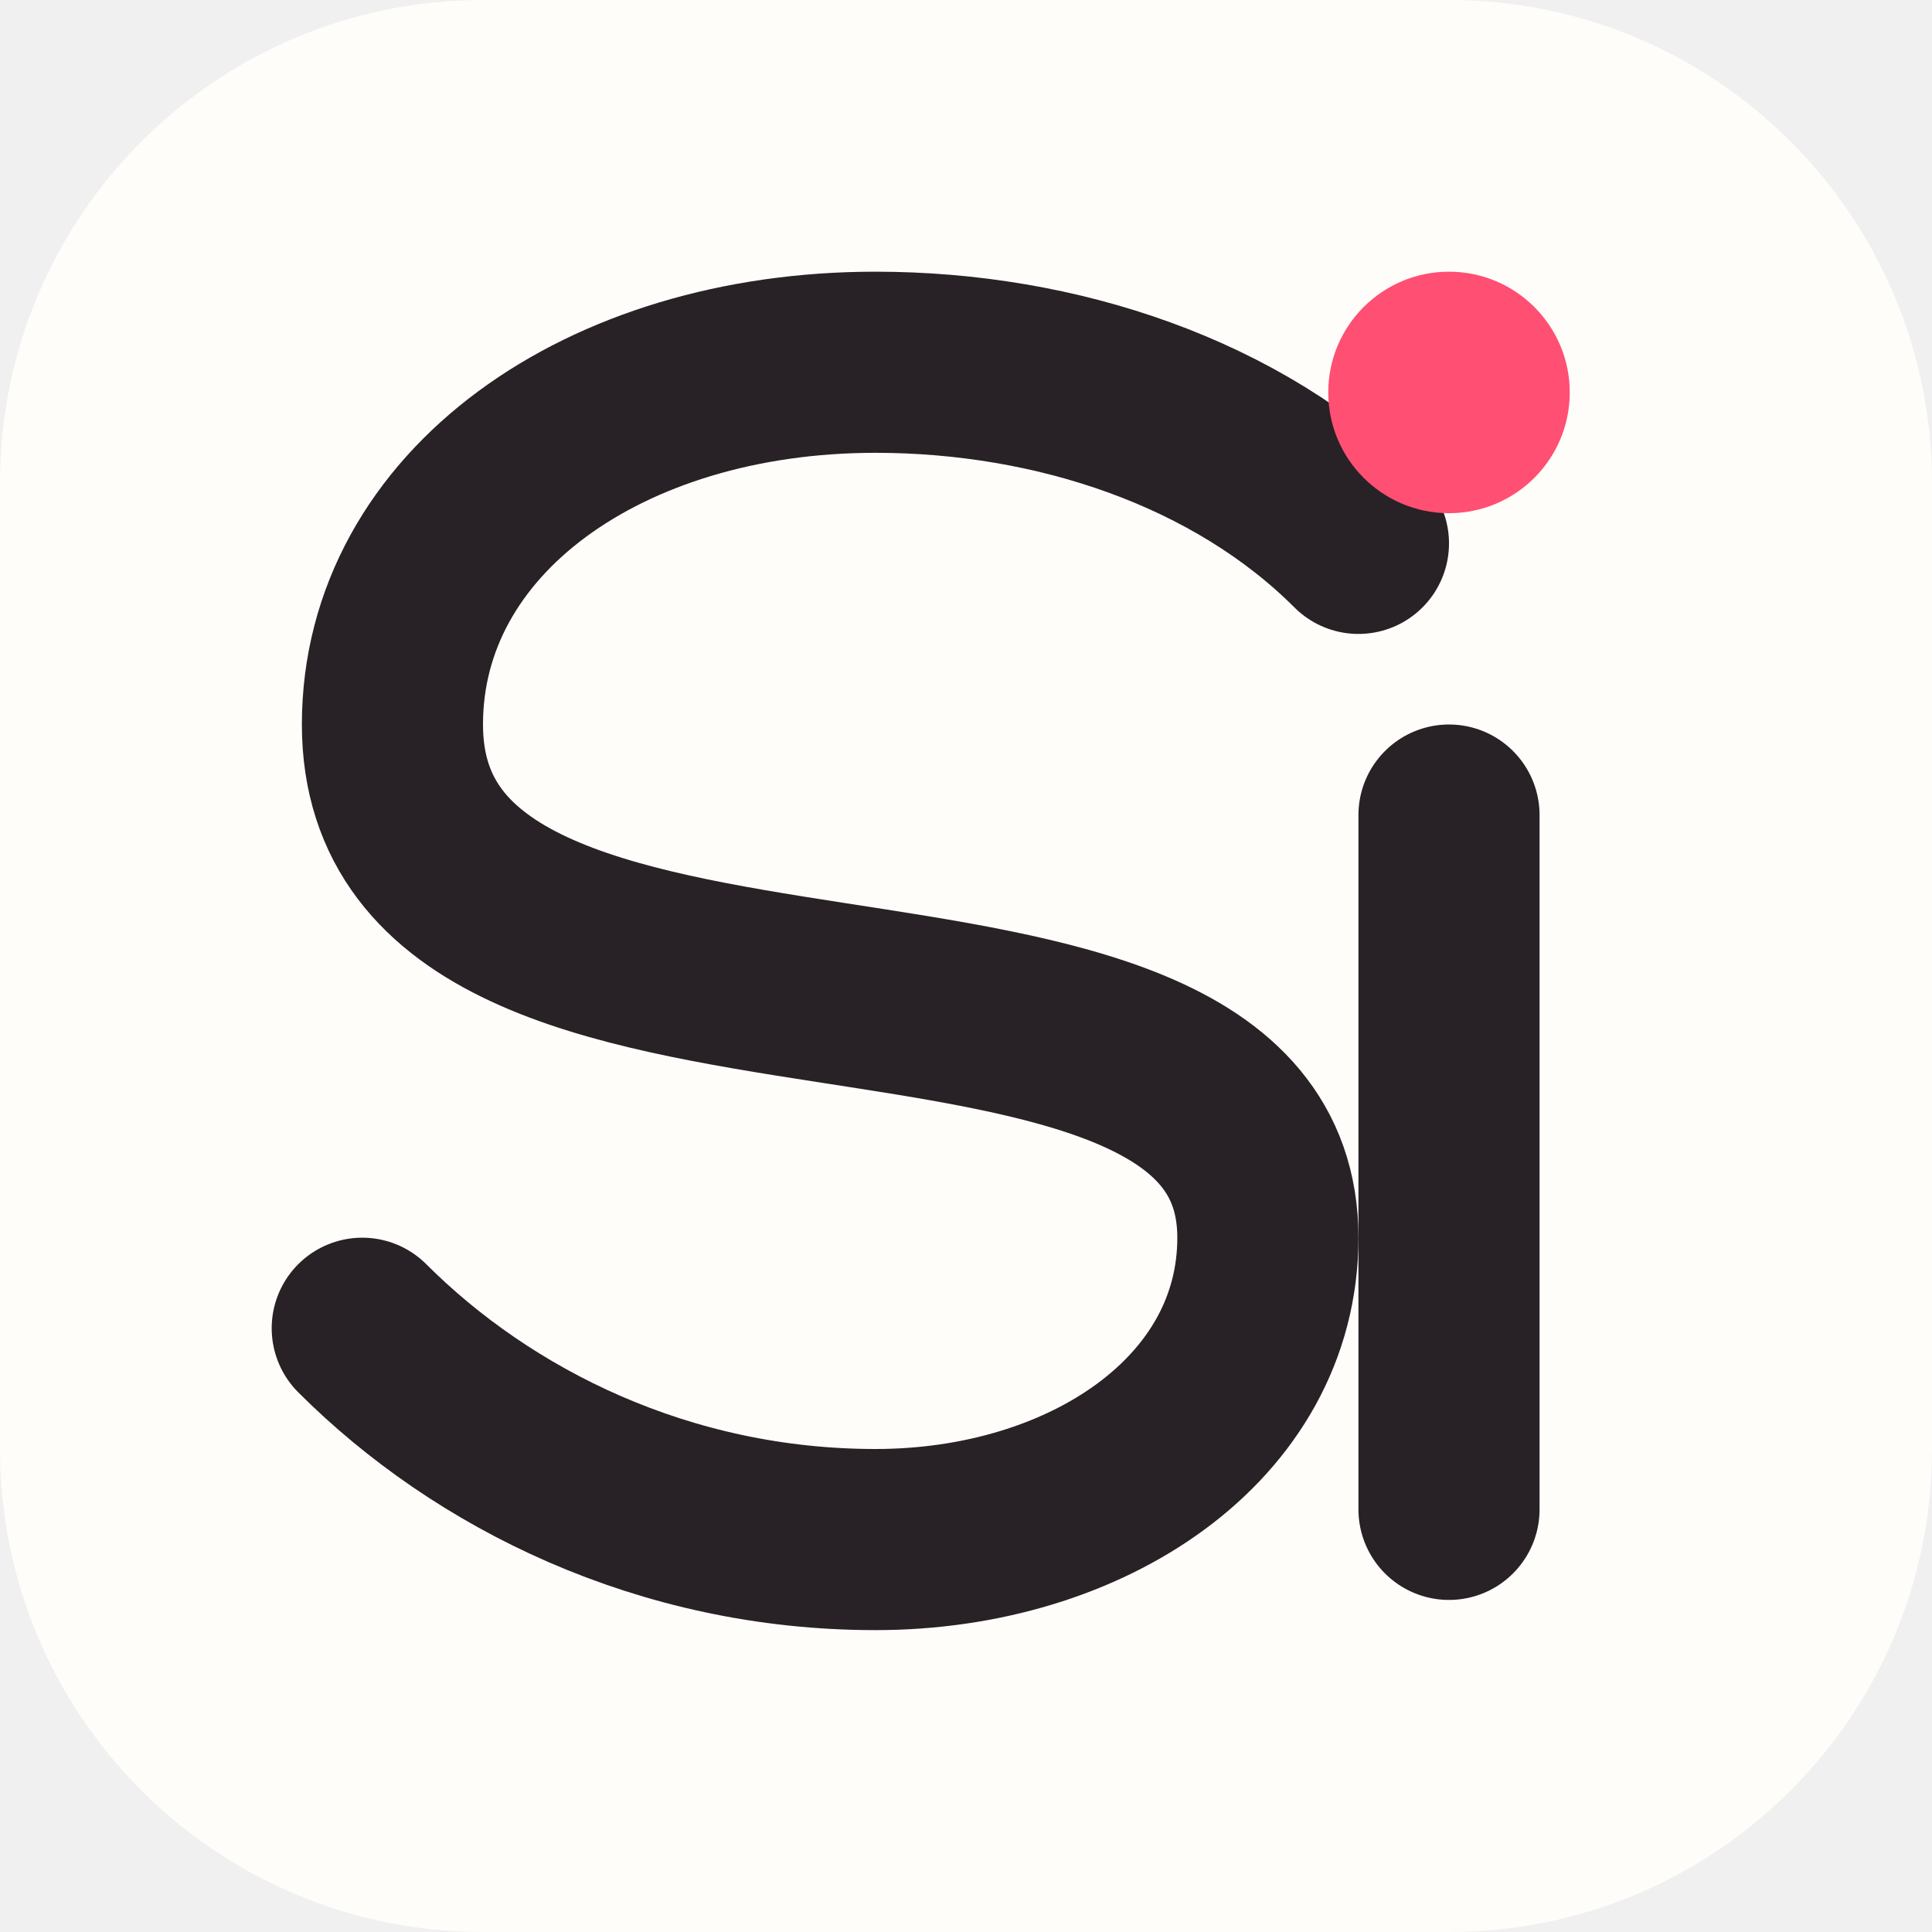
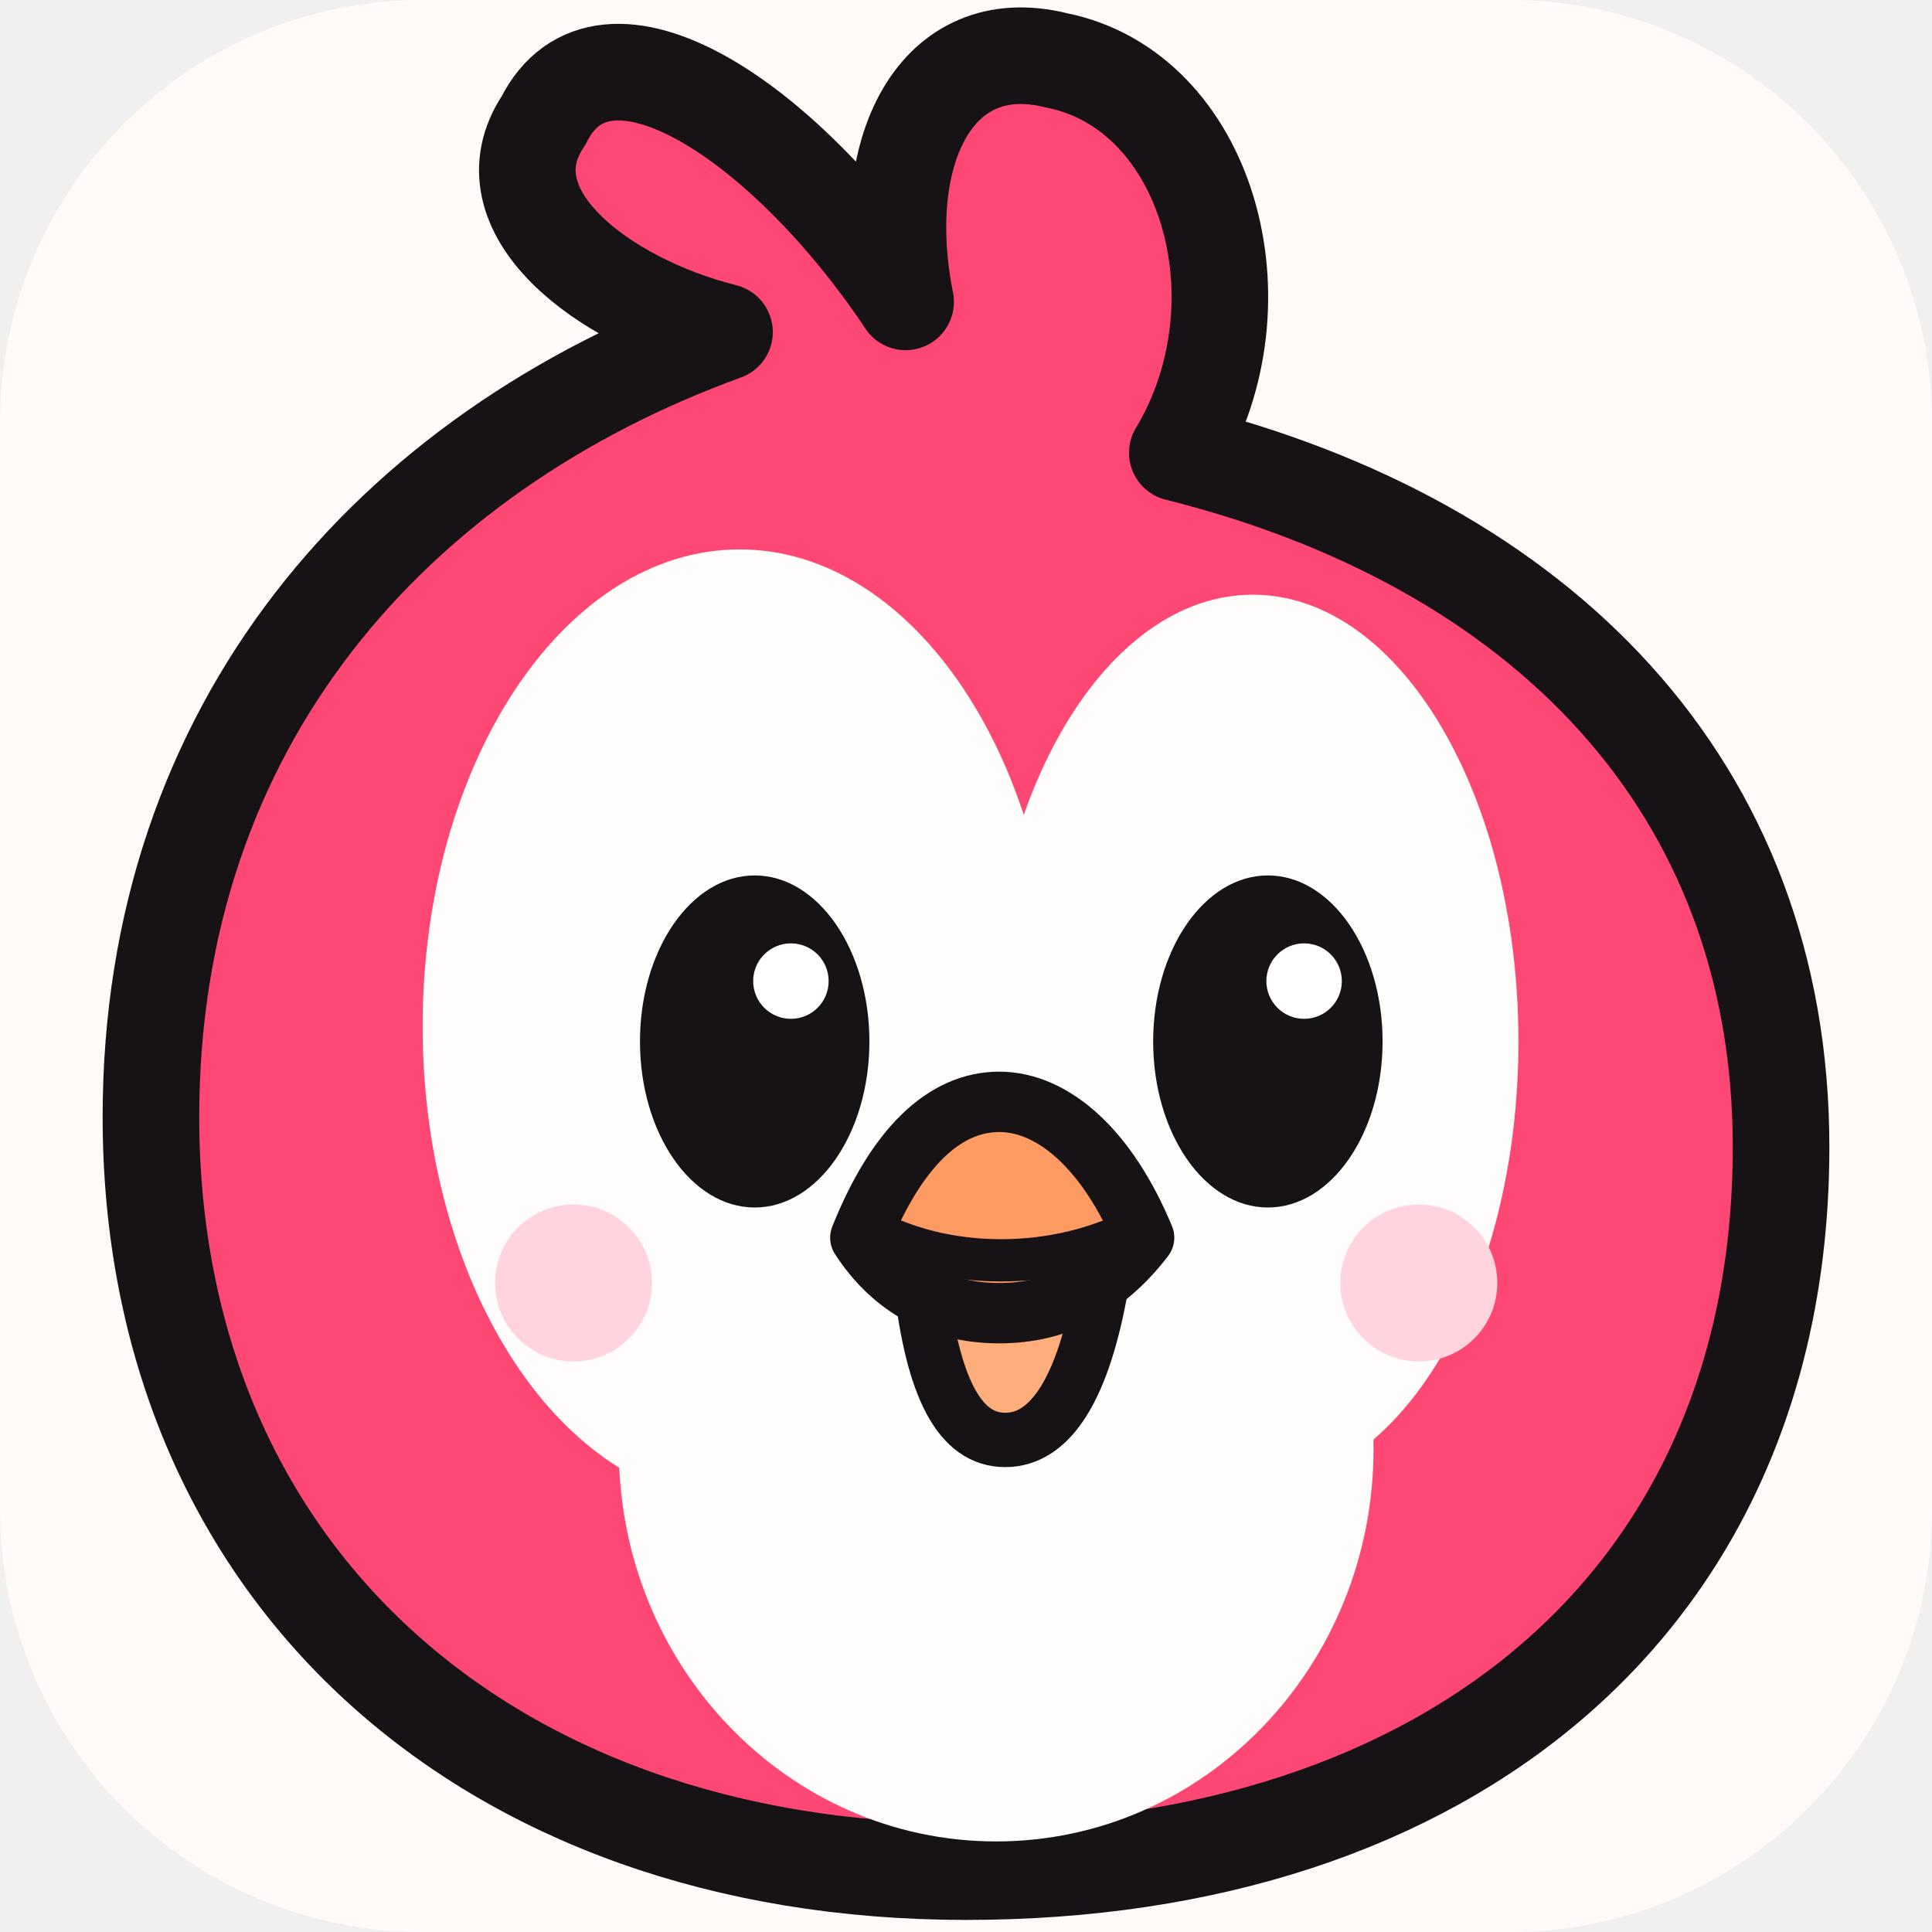
<svg xmlns="http://www.w3.org/2000/svg" viewBox="0 0 64 64">
-   <rect width="64" height="64" rx="16" fill="#fffdfa" />
-   <path d="M45 18c-4-4-10-6-16-6-9 0-16 5-16 12 0 13 29 5 29 17 0 6-6 10-13 10-7 0-13-3-17-7" fill="none" stroke="#282126" stroke-width="6" stroke-linecap="round" />
-   <path d="M48 27v23" fill="none" stroke="#282126" stroke-width="6" stroke-linecap="round" />
-   <circle cx="48" cy="13" r="4" fill="#ff4f72" />
+   <rect width="64" height="64" rx="14" fill="#fff9f8" />
+   <path d="M32 62C16 62 5 52 5 37c0-13 8-22 19-26-4-1-8-4-6-7 2-4 8 0 12 6-1-5 1-9 5-8 5 1 7 8 4 13 12 3 20 11 20 23 0 15-11 24-27 24Z" fill="#ff4774" stroke="#161215" stroke-linecap="round" stroke-linejoin="round" stroke-width="3.2" />
+   <ellipse cx="24.5" cy="34" rx="10.5" ry="15.8" fill="#fffdfb" />
+   <ellipse cx="41.5" cy="34.5" rx="8.8" ry="14.8" fill="#fffdfb" />
+   <ellipse cx="33" cy="48" rx="12.5" ry="13" fill="#fffdfb" />
+   <circle cx="19" cy="42.5" r="2.6" fill="#ffd4df" />
+   <circle cx="47" cy="42.5" r="2.6" fill="#ffd4df" />
+   <ellipse cx="25" cy="34.5" rx="3.8" ry="5.5" fill="#161215" />
+   <ellipse cx="42" cy="34.5" rx="3.8" ry="5.5" fill="#161215" />
+   <circle cx="26.2" cy="32.5" r="1.25" fill="#fff" />
+   <circle cx="43.2" cy="32.5" r="1.25" fill="#fff" />
+   <path d="M30.5 42.5c.4 3.5 1.3 5.2 2.8 5.2s2.6-1.7 3.2-5.2" fill="#ffad7b" stroke="#161215" stroke-linejoin="round" stroke-width="1.8" />
+   <path d="M28.5 41c1.2-3 2.8-4.5 4.6-4.5s3.6 1.6 4.8 4.5c-1.3 1.7-2.9 2.5-4.8 2.5s-3.5-.8-4.6-2.5Z" fill="#ff9b62" stroke="#161215" stroke-linejoin="round" stroke-width="2" />
+   <path d="M29.4 41c2.3 1 5.2 1 7.6 0" fill="none" stroke="#161215" stroke-linecap="round" stroke-width="1.4" />
</svg>
